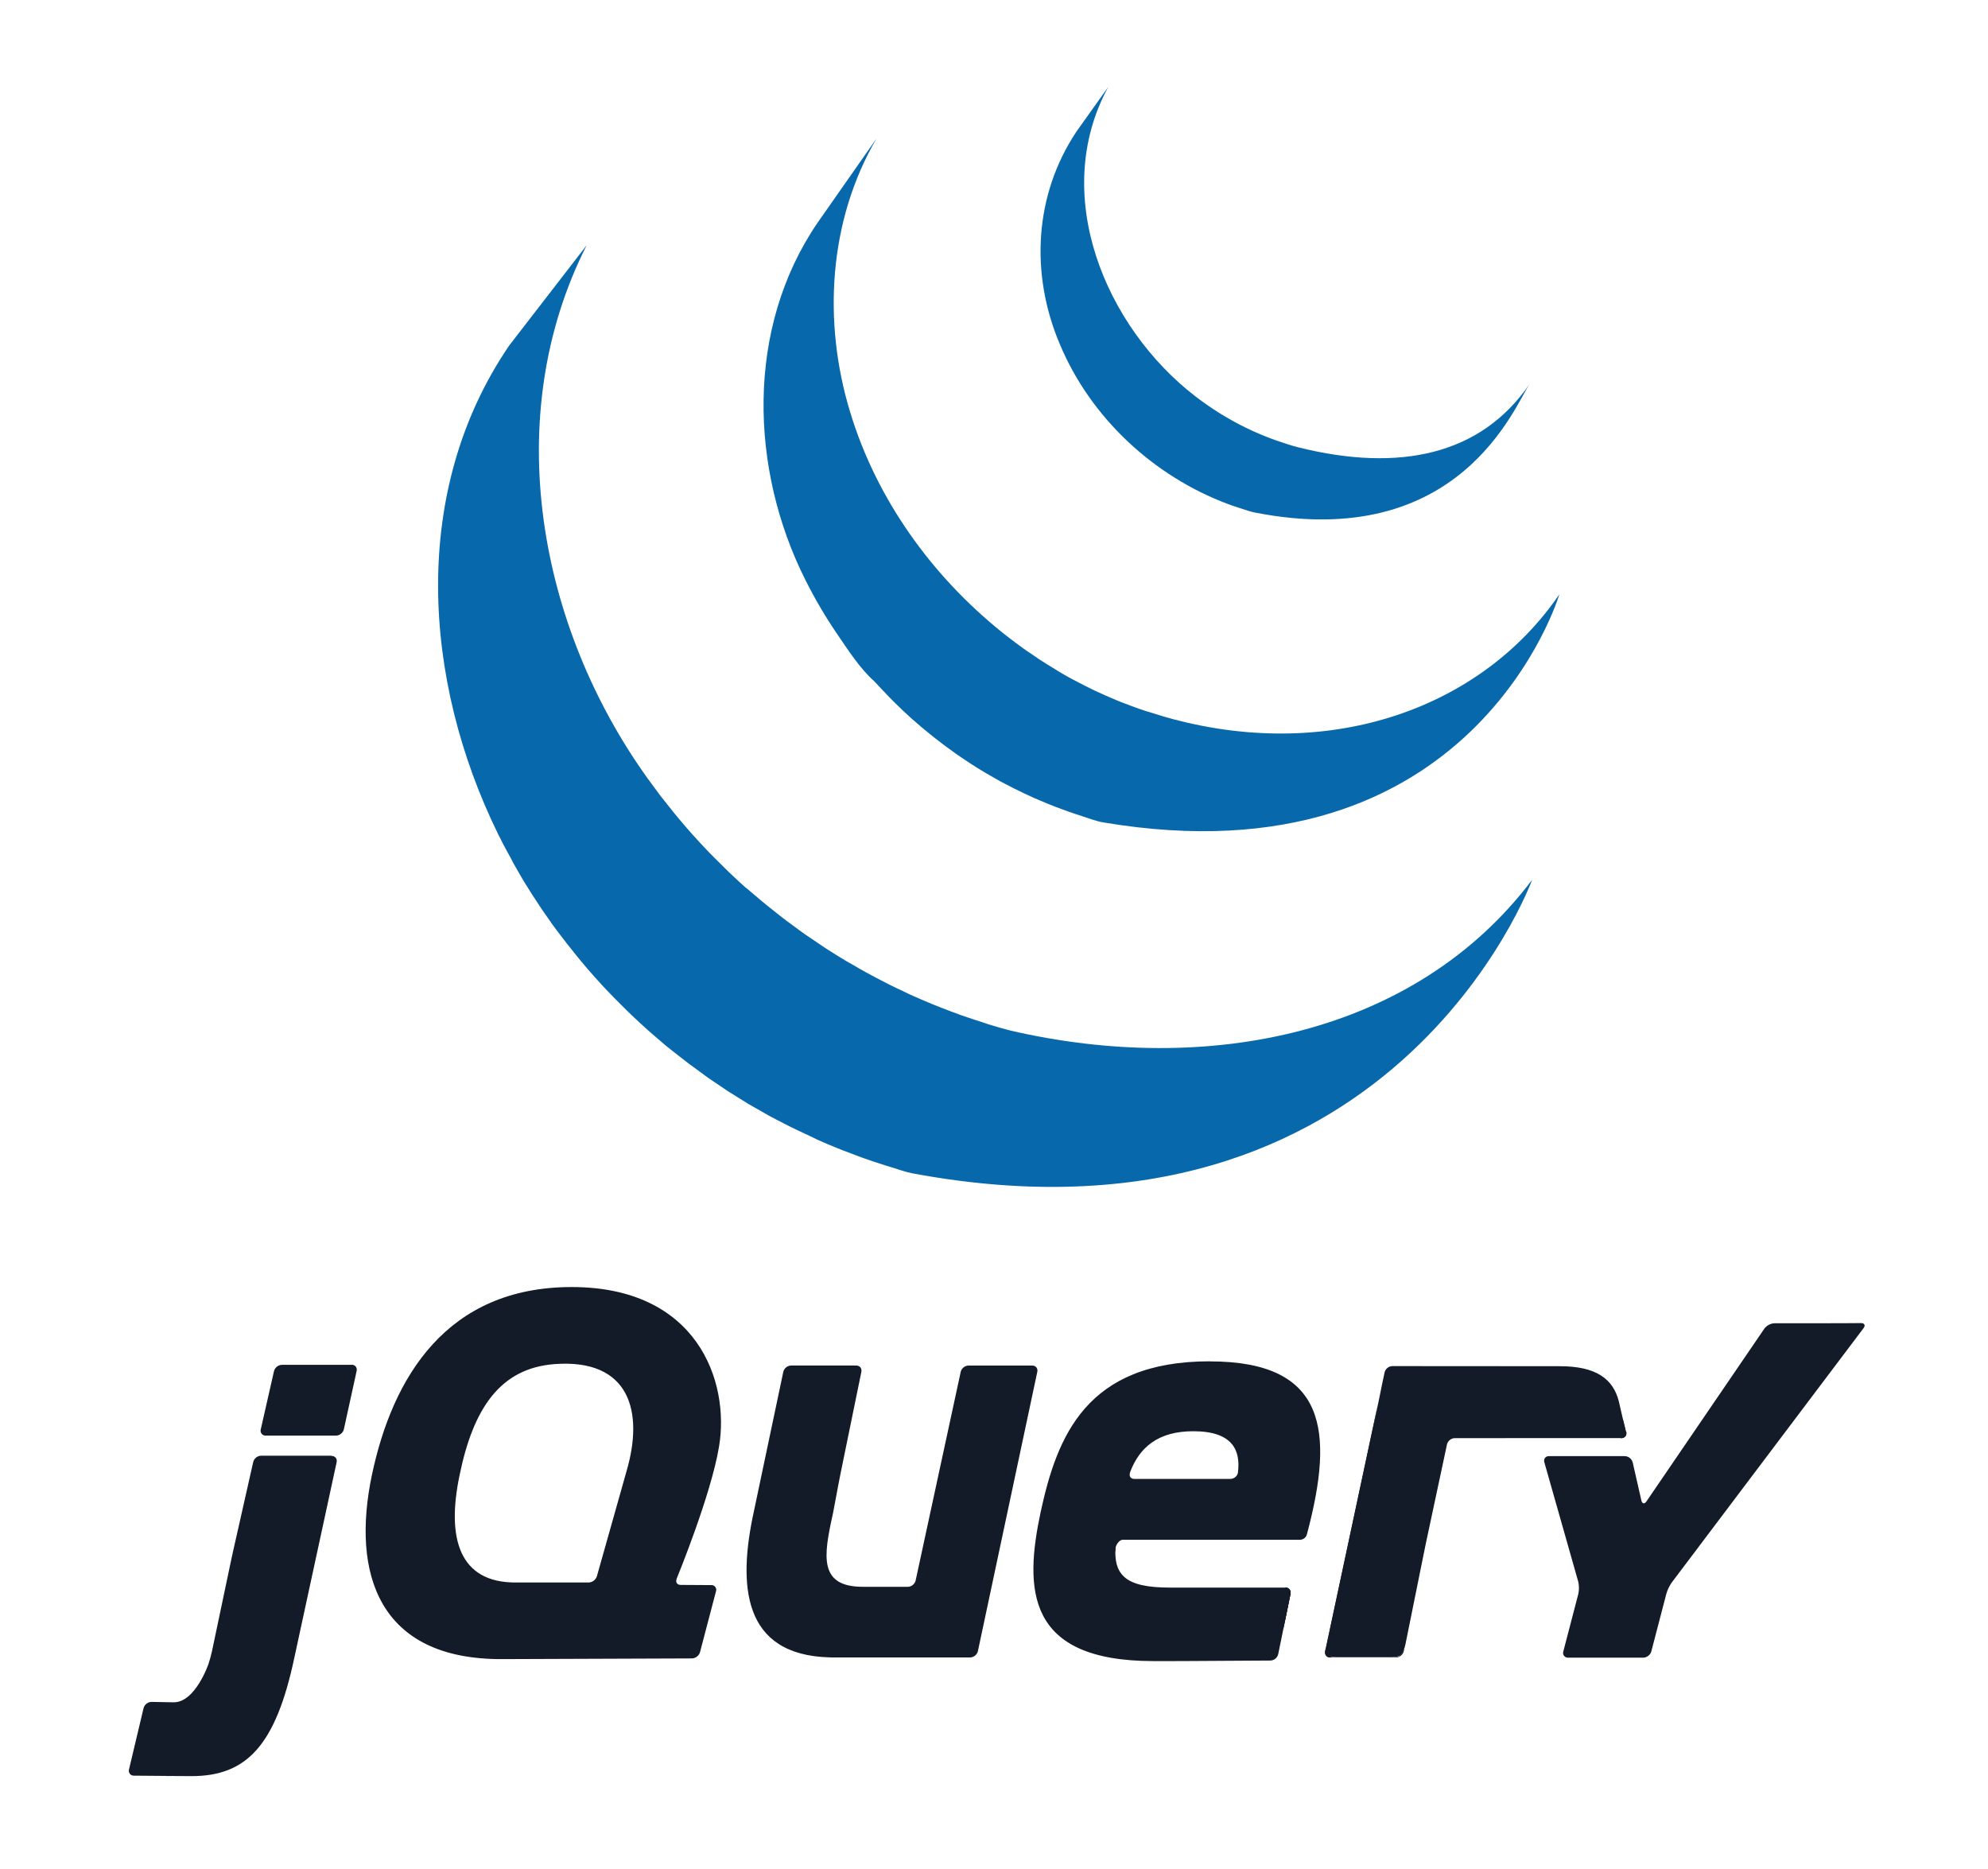
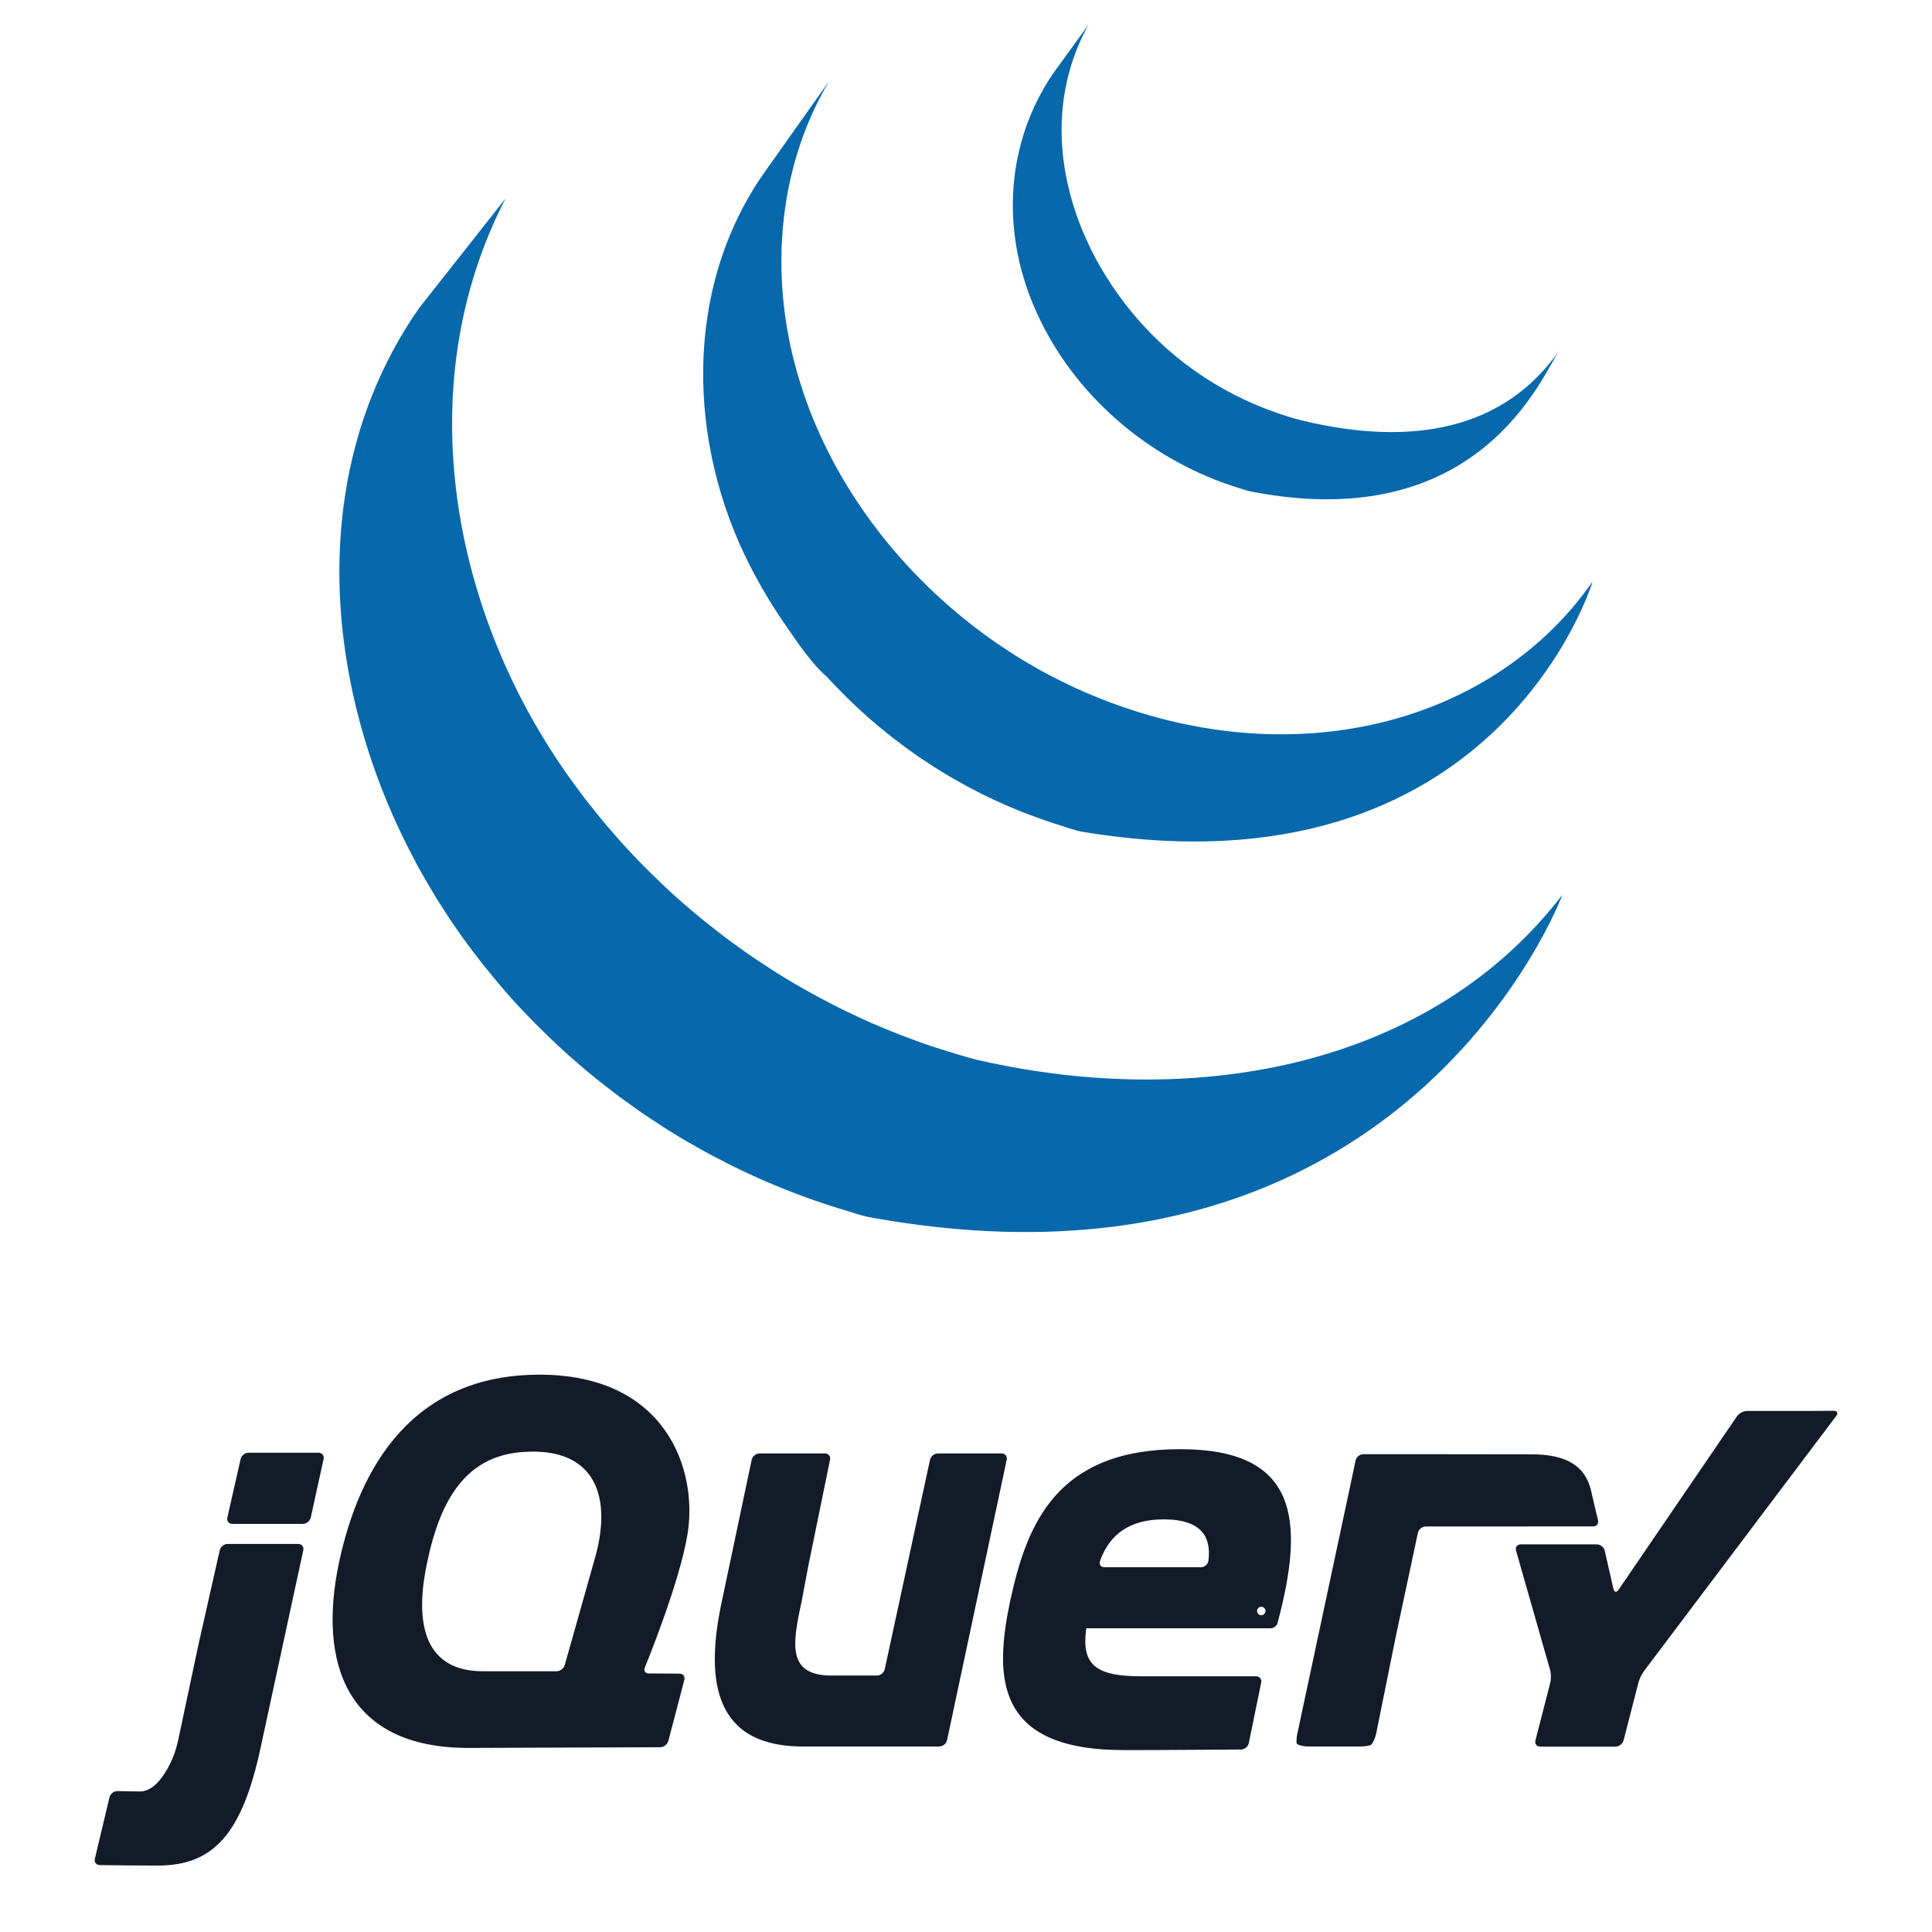
- <svg xmlns="http://www.w3.org/2000/svg" height="94" width="100">
-   <g transform="matrix(.945094 0 0 .945094 6.301403 4.347014)">
-     <path d="M20.44 13.78c-5.283 7.733-4.625 17.793-.6 26l.296.585.2.37c.037.072.08.143.118.213.07.13.14.255.2.383l.385.673.22.37.447.712.2.3c.2.32.426.638.648.952.005.008.012.017.018.025.035.05.074.1.1.15.192.27.4.536.6.8l.222.288.545.682.208.254a31.65 31.65 0 0 0 .76.884l.016.016c.01.013.02.02.03.033a23.73 23.73 0 0 0 .772.83l.248.254.617.616.252.244a34.49 34.49 0 0 0 .845.783l.16.14.767.66.318.258.64.5.342.265.978.715c.025.017.047.035.072.052.23.16.463.315.697.47l.302.205 1.092.68.302.173.82.468c.15.082.303.16.453.238l.586.3.135.066.24.118.93.438.197.1a32.93 32.93 0 0 0 1.084.459l.264.106 1.023.386.128.046a34.62 34.62 0 0 0 1.14.38l.275.084c.4.12.775.263 1.177.34C67.457 62.6 74.88 42.218 74.88 42.218c-6.233 8.27-17.296 10.45-27.778 8.023-.397-.1-.782-.217-1.17-.334l-.292-.1c-.378-.118-.754-.243-1.126-.373l-.155-.057a35.02 35.02 0 0 1-.993-.375l-.28-.112a31.57 31.57 0 0 1-1.072-.454l-.214-.096-.904-.43-.26-.128a30.9 30.9 0 0 1-.7-.363l-.467-.25a26.89 26.89 0 0 1-.838-.479l-.283-.16c-.368-.22-.732-.45-1.092-.68-.1-.065-.196-.134-.295-.2l-.777-.526-.25-.18-.735-.54-.326-.25-.663-.528-.296-.24-.825-.7c-.028-.025-.06-.05-.1-.077-.294-.263-.583-.533-.868-.804l-.244-.24-.624-.622-.244-.25a31.33 31.33 0 0 1-.765-.824c-.012-.014-.026-.027-.038-.04a31.49 31.49 0 0 1-.776-.9l-.203-.246-.56-.703-.205-.26-.645-.875c-5.82-8.085-7.9-19.235-3.26-28.393M36.84 7.264c-3.82 5.6-3.613 13.094-.633 19.016a24.87 24.87 0 0 0 1.69 2.873c.572.835 1.207 1.83 1.967 2.5.275.3.563.6.857.906.074.077.15.15.226.227a25.21 25.21 0 0 0 .876.829c.012.01.023.022.036.032a26.31 26.31 0 0 0 1.031.87l.232.184a25.13 25.13 0 0 0 1.07.796.6.6 0 0 0 .03.023c.16.113.325.22.488.328.078.052.152.107.23.156a21.65 21.65 0 0 0 .793.495l.112.066.7.4c.082.047.166.088.25.132l.5.258c.025.013.05.023.074.035.337.17.676.33 1.023.485.074.033.15.063.226.095.277.12.557.236.84.347l.36.134a26.33 26.33 0 0 0 .77.273l.348.113c.367.117.73.263 1.113.328 19.725 3.328 24.28-12.14 24.28-12.14-4.105 6.02-12.054 8.894-20.538 6.652a21.09 21.09 0 0 1-1.117-.33c-.113-.035-.224-.072-.336-.1a22.36 22.36 0 0 1-.781-.274l-.353-.134c-.283-.1-.563-.225-.84-.345-.076-.033-.152-.063-.227-.098a19.53 19.53 0 0 1-1.03-.487c-.174-.087-.345-.178-.516-.268l-.298-.156a20.05 20.05 0 0 1-.653-.375l-.156-.1a25.46 25.46 0 0 1-.79-.492c-.08-.052-.158-.1-.238-.162l-.512-.345a27.46 27.46 0 0 1-1.066-.794l-.24-.192c-3.713-2.986-6.657-7.066-8.056-11.693-1.467-4.8-1.15-10.185 1.4-14.556m10.648-.38c-2.252 3.376-2.473 7.568-.9 11.296 1.648 3.957 5.025 7.062 8.966 8.533.162.062.325.117.5.173l.216.07c.232.074.463.16.702.206 10.892 2.143 13.846-5.692 14.632-6.845-2.588 3.795-6.937 4.706-12.273 3.387-.42-.105-.885-.26-1.3-.406a15.62 15.62 0 0 1-1.533-.649 15.81 15.81 0 0 1-2.688-1.671C52.167 12.8 49.2 5.762 52.316.03" fill="#0868ac" />
-     <g fill="#131b28">
-       <path d="M26.576 74.06l-.738 2.616.738-2.615zm3.796 5.678l-.813-.005.813.005zm-.2 3.906l-4.872.018 4.872-.018zm1.02-3.9l-.814-.005.814.005zm-.582 3.568l.85-3.237-.85 3.237zm17.93-14.907l-1.58 7.433 1.58-7.433zm-4.065 0l-1.2 5.553 1.2-5.553z" />
-       <path d="M48.26 68.07h-3.38c-.188 0-.374.15-.414.334l-2.4 11.107c-.04.183-.226.333-.413.333H39.26c-2.368 0-2.094-1.637-1.6-3.88l.015-.068.287-1.53.124-.63 1.092-5.332c.038-.184-.085-.335-.273-.335h-3.47a.44.44 0 0 0-.412.334l-1.563 7.414c-.86 3.924-.632 7.666 4.04 7.783l.135.003h7.332c.188 0 .373-.15.413-.334l3.162-14.866c.04-.184-.083-.334-.27-.334zm13.487 11.813c.188 0 .3.15.273.334l-.328 1.605m-.328 1.606l.328-1.606-.328 1.606zm-.412.338l-6.23.03 6.23-.03z" />
-       <path d="M52.704 77.817c-.003-.176.197-.478.385-.478l-.422-.007c-.2 1.914.037.485.037.485zm2.326 5.978h-.065.065zm6.717-3.912c.188 0 .3.15.273.334l-.382 1.866M56.63 83.8h-.014.014zm-.83-.006h-.048.048zm-.253.001h-.08.08zm-.247 0h-.07.07zm.462-.001h-.205.205z" />
-       <path d="M56.617 83.8l-.816.003.816-.003zm4.337-.025l-4.325.026 4.325-.026zm.4-.347l.275-1.344-.275 1.345zm-5.896.367H55.3h.178zm-.495 0h-.24.24zm.257 0h-.2.2zM5.76 77.857l.525-2.328-.6 2.66-.07.334.146-.668zm6.286-9.825H8.333a.45.45 0 0 0-.417.333l-.704 3.1a.26.26 0 0 0 .266.333h3.742c.188 0 .374-.15.414-.333l.68-3.107c.04-.183-.08-.333-.27-.333zm-.808 5.168l-1.1 5.038 1.1-5.038zM.452 89.895l3.062.024c-.904 0-2.397-.017-3.063-.025z" />
-       <path d="M6.8 73.2l-.526 2.328L6.8 73.2zm4.17-.333H7.227a.45.45 0 0 0-.417.333l-1.05 4.656-.146.668-1 4.753a7.16 7.16 0 0 1-.18.657s-.7 2.08-1.874 2.057l-1.165-.022a.45.45 0 0 0-.42.326L.2 89.558a.26.26 0 0 0 .261.336l3.063.025c2.936 0 4.483-1.627 5.476-6.307l2.25-10.4c.04-.183-.082-.333-.27-.333zm53.162 10.738c-.188 0-.3-.15-.27-.334l2.815-13.186m1.367 13.185l1.14-5.628-1.14 5.628z" />
-       <path d="M63.903 83.438c-.023-.092-.01-.317.03-.5l1.336-6.26-1.408 6.593c-.04.184.082.334.27.334h.342c-.188 0-.548-.075-.57-.167zm3.92.092c-.102.04-.34.075-.528.075h.342a.44.44 0 0 0 .41-.335l.068-.334c-.037.184-.2.553-.3.594zm.79-3.074l.503-2.484-.503 2.484zm11.108-9.488l.155.64c.043.183-.076.332-.263.333" />
-       <path d="M68.112 82.936l.5-2.48-.5 2.48zM79.568 70.3l.153.656-.153-.656zm-10.452 7.672l.138-.664.537-2.515-.608 2.848-.067.33zm-2.393-8.104l-.117.55-1.336 6.26 1.408-6.593.045-.216z" />
-       <path d="M79.877 71.608l-.155-.64-.23-1c-.304-1.18-1.196-1.863-3.134-1.863l-8.92-.006a.44.44 0 0 0-.412.334l-.138.653-.2.987-2.744 12.853c-.04.184-.053.4-.03.5s.383.167.57.167h2.82c.188 0 .425-.034.528-.075s.254-.4.3-.594l1.07-5.294 1.145-5.364c.04-.183.225-.332.412-.333l8.873-.004c.187 0 .306-.15.263-.333zM91.3 65.815l-.683.003h-2.84a.73.73 0 0 0-.534.282l-6.28 9.2c-.106.155-.227.132-.27-.05l-.462-2.027a.45.45 0 0 0-.417-.333h-4.037c-.188 0-.3.147-.248.328l1.8 6.338c.052.18.055.477.01.66l-.8 3.067a.25.25 0 0 0 .257.331h4c.188 0 .38-.15.426-.33l.8-3.067a2.04 2.04 0 0 1 .29-.604L92.518 66.08c.113-.15.052-.272-.136-.27l-1.07.007zm-32.076 7.937c-.024.2-.212.35-.4.35h-5.12c-.177 0-.267-.12-.24-.27l.004-.027.023-.087c.5-1.3 1.485-2.153 3.356-2.153 2.107 0 2.518 1.03 2.375 2.187zm-1.502-5.908c-6.57 0-8.127 3.988-9 8.013-.874 4.103-.798 7.94 6 7.94H55.8l.83-.003 4.326-.026a.44.44 0 0 0 .407-.335l.657-3.212c.038-.184-.085-.334-.273-.334h-6.112c-2.43 0-3.153-.646-2.887-2.545h9.77c.16-.003.305-.1.362-.252.01-.027.02-.056.024-.085 1.45-5.47 1.034-9.157-5.18-9.157zM26.668 73.73l-.092.327c0 .001-.738 2.616-.738 2.616l-.738 2.614a.48.48 0 0 1-.434.328H20.76c-2.962 0-3.683-2.317-2.962-5.734.72-3.495 2.135-5.668 5.05-5.888 3.984-.3 4.78 2.502 3.82 5.736zm2.678 5.685s1.84-4.47 2.26-7.053c.57-3.457-1.16-8.47-7.845-8.47-6.647 0-9.533 4.786-10.634 10-1.1 5.24.342 9.836 6.95 9.8l10.086-.037a.47.47 0 0 0 .427-.332l.85-3.238a.25.25 0 0 0-.255-.332l-1.627-.01c-.16-.001-.25-.104-.232-.24.004-.025.01-.05.02-.076z" />
-       <path d="M62.25 76.424c0 .124-.1.224-.224.224s-.224-.1-.224-.224.1-.224.224-.224.224.1.224.224z" />
-     </g>
-   </g>
+ <svg xmlns="http://www.w3.org/2000/svg" width="32" height="32" viewBox="0 0 128 128">
+   <path fill="#0868AC" d="M27.758 20.421c-7.352 10.565-6.437 24.312-.82 35.54l.411.798l.263.506l.164.291l.293.524q.261.46.536.919l.306.504q.304.489.622.973l.265.409q.439.656.901 1.301l.026.033l.152.205q.401.552.821 1.093l.309.393q.374.469.759.934l.29.346c.345.406.698.812 1.057 1.208l.021.022l.041.045c.351.383.71.758 1.075 1.133l.344.347q.424.425.858.841l.351.334q.579.547 1.176 1.07l.018.016l.205.174q.527.457 1.068.902l.442.353q.441.353.89.696l.477.361q.495.364.999.717l.363.258l.101.072c.318.22.645.431.97.642l.42.28c.5.315 1.007.628 1.519.93l.42.237q.565.326 1.14.639l.631.326l.816.424l.188.091l.334.161q.64.307 1.293.599l.273.122q.747.327 1.508.628l.368.144q.705.274 1.423.527l.179.062c.524.184 1.054.353 1.587.52l.383.114c.542.164 1.079.358 1.638.462c35.553 6.483 45.88-21.364 45.88-21.364c-8.674 11.3-24.069 14.28-38.656 10.962c-.553-.125-1.089-.298-1.628-.456l-.406-.124a45 45 0 0 1-1.568-.51l-.215-.077a50 50 0 0 1-1.382-.513l-.388-.152q-.753-.297-1.492-.62l-.298-.133a55 55 0 0 1-1.259-.585l-.364-.175c-.327-.159-.65-.328-.974-.495l-.649-.341q-.591-.316-1.167-.654l-.394-.219a58 58 0 0 1-1.52-.932l-.41-.273a41 41 0 0 1-1.081-.719l-.349-.245a54 54 0 0 1-1.022-.738l-.453-.343q-.466-.355-.922-.721l-.411-.33q-.582-.476-1.149-.969l-.126-.105a55 55 0 0 1-1.208-1.098l-.34-.328a33 33 0 0 1-.868-.851l-.34-.34q-.543-.555-1.065-1.126l-.053-.057a42 42 0 0 1-1.08-1.229l-.283-.336a45 45 0 0 1-.777-.961l-.285-.355a53 53 0 0 1-.898-1.195c-8.098-11.047-11.008-26.283-4.535-38.795m17.081-1.626c-5.316 7.65-5.028 17.893-.88 25.983a34 34 0 0 0 2.351 3.925c.796 1.143 1.68 2.501 2.737 3.418c.383.422.784.834 1.193 1.238l.314.311q.594.579 1.218 1.132l.05.043l.012.012c.462.405.939.794 1.423 1.178l.323.252c.486.372.981.738 1.489 1.087l.043.033l.68.447l.322.213q.544.35 1.104.676l.156.092q.484.278.975.545l.347.18l.682.354l.103.047q.701.347 1.424.663l.314.13q.579.246 1.167.473l.5.184c.356.132.712.253 1.072.373l.484.155c.511.158 1.017.359 1.549.448c27.45 4.547 33.787-16.588 33.787-16.588c-5.712 8.228-16.775 12.153-28.58 9.089a35 35 0 0 1-1.555-.449l-.467-.151a29 29 0 0 1-1.087-.374l-.491-.183a39 39 0 0 1-1.171-.473l-.315-.133a33 33 0 0 1-1.432-.666l-.718-.365l-.414-.213q-.46-.25-.909-.514l-.217-.123a31 31 0 0 1-1.1-.672l-.332-.221l-.712-.472a37 37 0 0 1-1.484-1.085l-.334-.264c-5.167-4.079-9.263-9.655-11.21-15.977c-2.041-6.557-1.601-13.917 1.935-19.891m14.847-.518c-3.134 4.612-3.442 10.341-1.267 15.435c2.293 5.407 6.992 9.648 12.477 11.66l.682.235l.3.096c.323.102.644.22.978.282c15.157 2.929 19.268-7.777 20.362-9.354c-3.601 5.185-9.653 6.43-17.079 4.627a19 19 0 0 1-1.796-.555a22 22 0 0 1-2.134-.886a22 22 0 0 1-3.741-2.282c-6.645-5.042-10.772-14.659-6.436-22.492" />
+   <path fill="#131B28" d="M66.359 96.295h-4.226a.56.56 0 0 0-.517.417l-1.5 6.94l-1.5 6.94a.554.554 0 0 1-.516.417h-2.991c-2.959 0-2.617-2.047-2.011-4.851l.018-.085l.066-.354l.012-.066l.135-.72l.145-.771l.154-.785l.682-3.332l.683-3.332a.336.336 0 0 0-.341-.419h-4.337a.55.55 0 0 0-.514.418l-.933 4.424l-.932 4.425l-.002.006l-.086.412c-1.074 4.903-.79 9.58 5.048 9.727l.17.003h9.163a.554.554 0 0 0 .516-.417l1.976-9.289l1.976-9.29c.049-.23-.103-.417-.338-.418m-45.256-.049h-4.64a.56.56 0 0 0-.521.416l-.44 1.942l-.44 1.942c-.051.229.098.416.333.416h4.676a.56.56 0 0 0 .518-.417l.425-1.941l.425-1.941c.049-.229-.101-.417-.336-.417m-1.346 6.044H15.08a.56.56 0 0 0-.521.416l-.657 2.91l-.656 2.909l-.183.834l-.631 2.97l-.63 2.971c-.049.229-.15.599-.225.821c0 0-.874 2.6-2.343 2.57l-.184-.004l-1.271-.023h-.001a.56.56 0 0 0-.524.407l-.485 2.039l-.484 2.038c-.055.228.093.416.326.42c.833.01 2.699.031 3.828.031c3.669 0 5.604-2.033 6.843-7.883l1.451-6.714l1.361-6.297c.049-.227-.103-.415-.337-.415m86.117-1.574l-.194-.801l-.191-.82l-.097-.414c-.38-1.477-1.495-2.328-3.917-2.328l-3.77-.004l-3.472-.005h-3.907a.55.55 0 0 0-.515.417l-.173.816l-.204.964l-.057.271l-1.759 8.24l-1.67 7.822c-.05.23-.066.512-.038.626c.028.115.479.209.713.209h3.524c.235 0 .532-.042.66-.094s.317-.513.364-.742l.626-3.099l.627-3.1l.001-.005l.084-.413l.76-3.56l.671-3.144a.555.555 0 0 1 .515-.417l11.089-.005c.235.002.383-.185.33-.414m14.275-7.24l-.854.003h-3.549a.9.9 0 0 0-.667.353l-7.849 11.498c-.132.194-.283.166-.335-.062l-.578-2.533a.56.56 0 0 0-.522-.416h-5.045c-.235 0-.374.184-.31.409l2.261 7.921c.064.226.069.596.011.824l-.985 3.833c-.059.228.085.413.32.413h4.987a.58.58 0 0 0 .532-.413l.986-3.833a2.5 2.5 0 0 1 .363-.755l12.742-16.911c.142-.188.065-.341-.169-.339zm-40.086 9.919v-.004a.514.514 0 0 1-.499.441h-6.397c-.222 0-.334-.15-.301-.336l.006-.015l-.004.002l.003-.021l.029-.109c.611-1.624 1.855-2.69 4.194-2.69c2.634-.001 3.148 1.285 2.969 2.732m-1.877-7.384c-8.211 0-10.157 4.984-11.249 10.015c-1.091 5.128-.998 9.921 7.5 9.921h1.03l.256-.001h.06l1.02-.003h.018c2.244-.009 4.495-.026 5.406-.033a.55.55 0 0 0 .509-.42l.344-1.681l.067-.327l.41-2.006a.335.335 0 0 0-.341-.418h-7.639c-3.039 0-3.941-.807-3.608-3.181H84.18l-.001.001l.008-.001a.5.5 0 0 0 .445-.315l.029-.106l-.001.001c1.813-6.839 1.293-11.445-6.474-11.446m-38.81 7.358l-.116.409v.001l-.922 3.268l-.922 3.267a.6.6 0 0 1-.543.411h-4.88c-3.702 0-4.604-2.896-3.702-7.166c.901-4.368 2.668-7.083 6.312-7.358c4.98-.376 5.976 3.126 4.773 7.168m3.348 7.105s2.301-5.588 2.823-8.814c.713-4.319-1.45-10.585-9.804-10.585c-8.306 0-11.914 5.981-13.29 12.484c-1.376 6.55.427 12.293 8.686 12.246l6.516-.024l6.089-.022a.59.59 0 0 0 .534-.414l1.061-4.046c.059-.228-.084-.414-.319-.416l-1.017-.006l-1.017-.006c-.199-.001-.313-.131-.289-.302zm41.12-3.741a.28.28 0 1 1-.56.001a.28.28 0 0 1 .56-.001" />
</svg>
